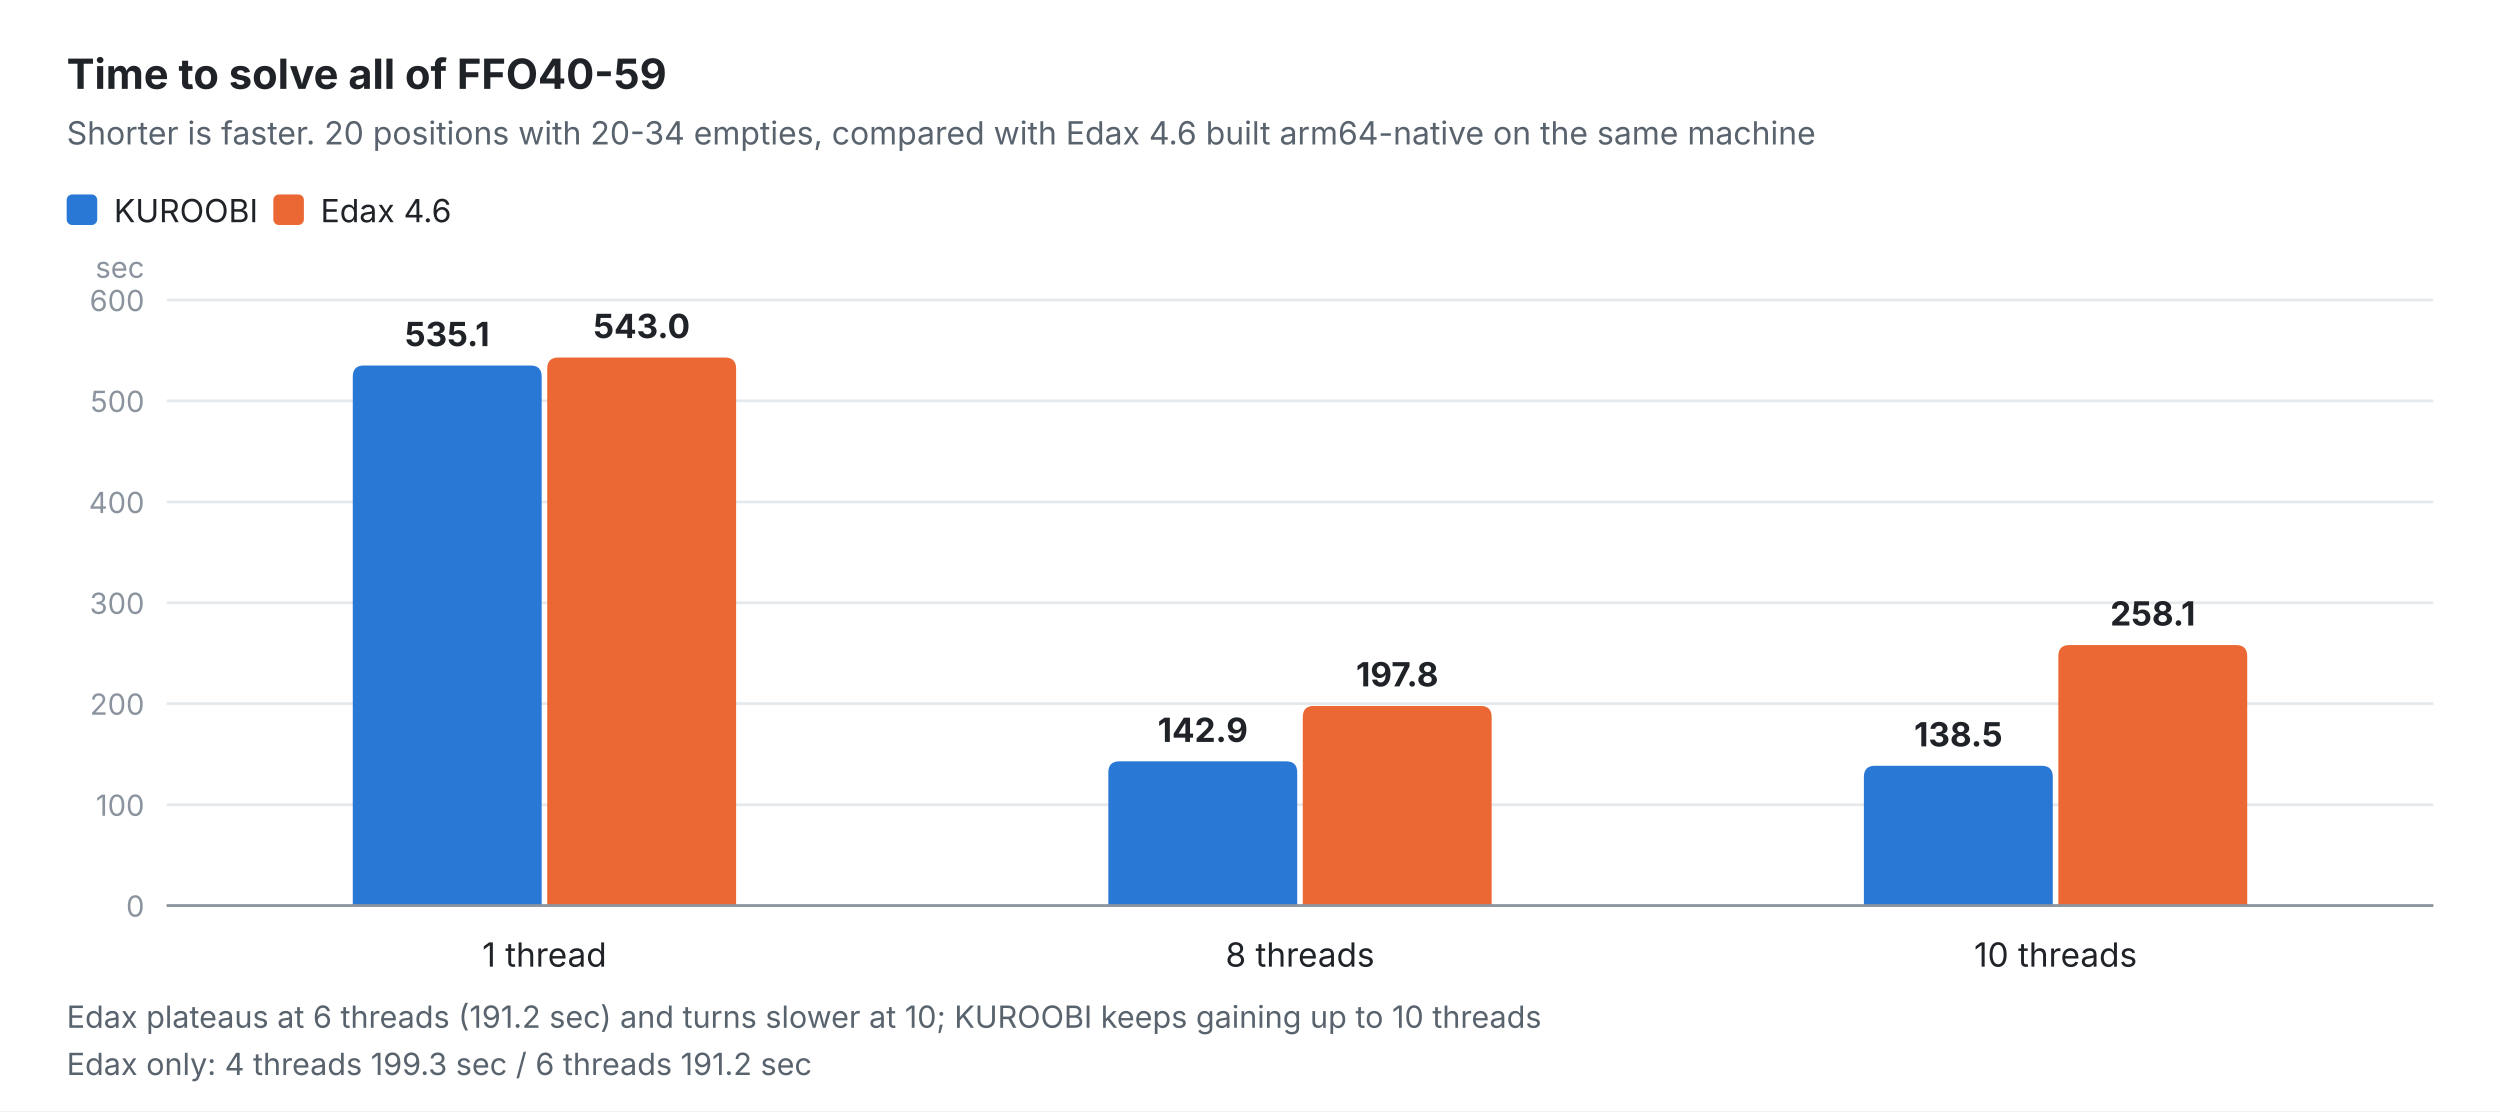
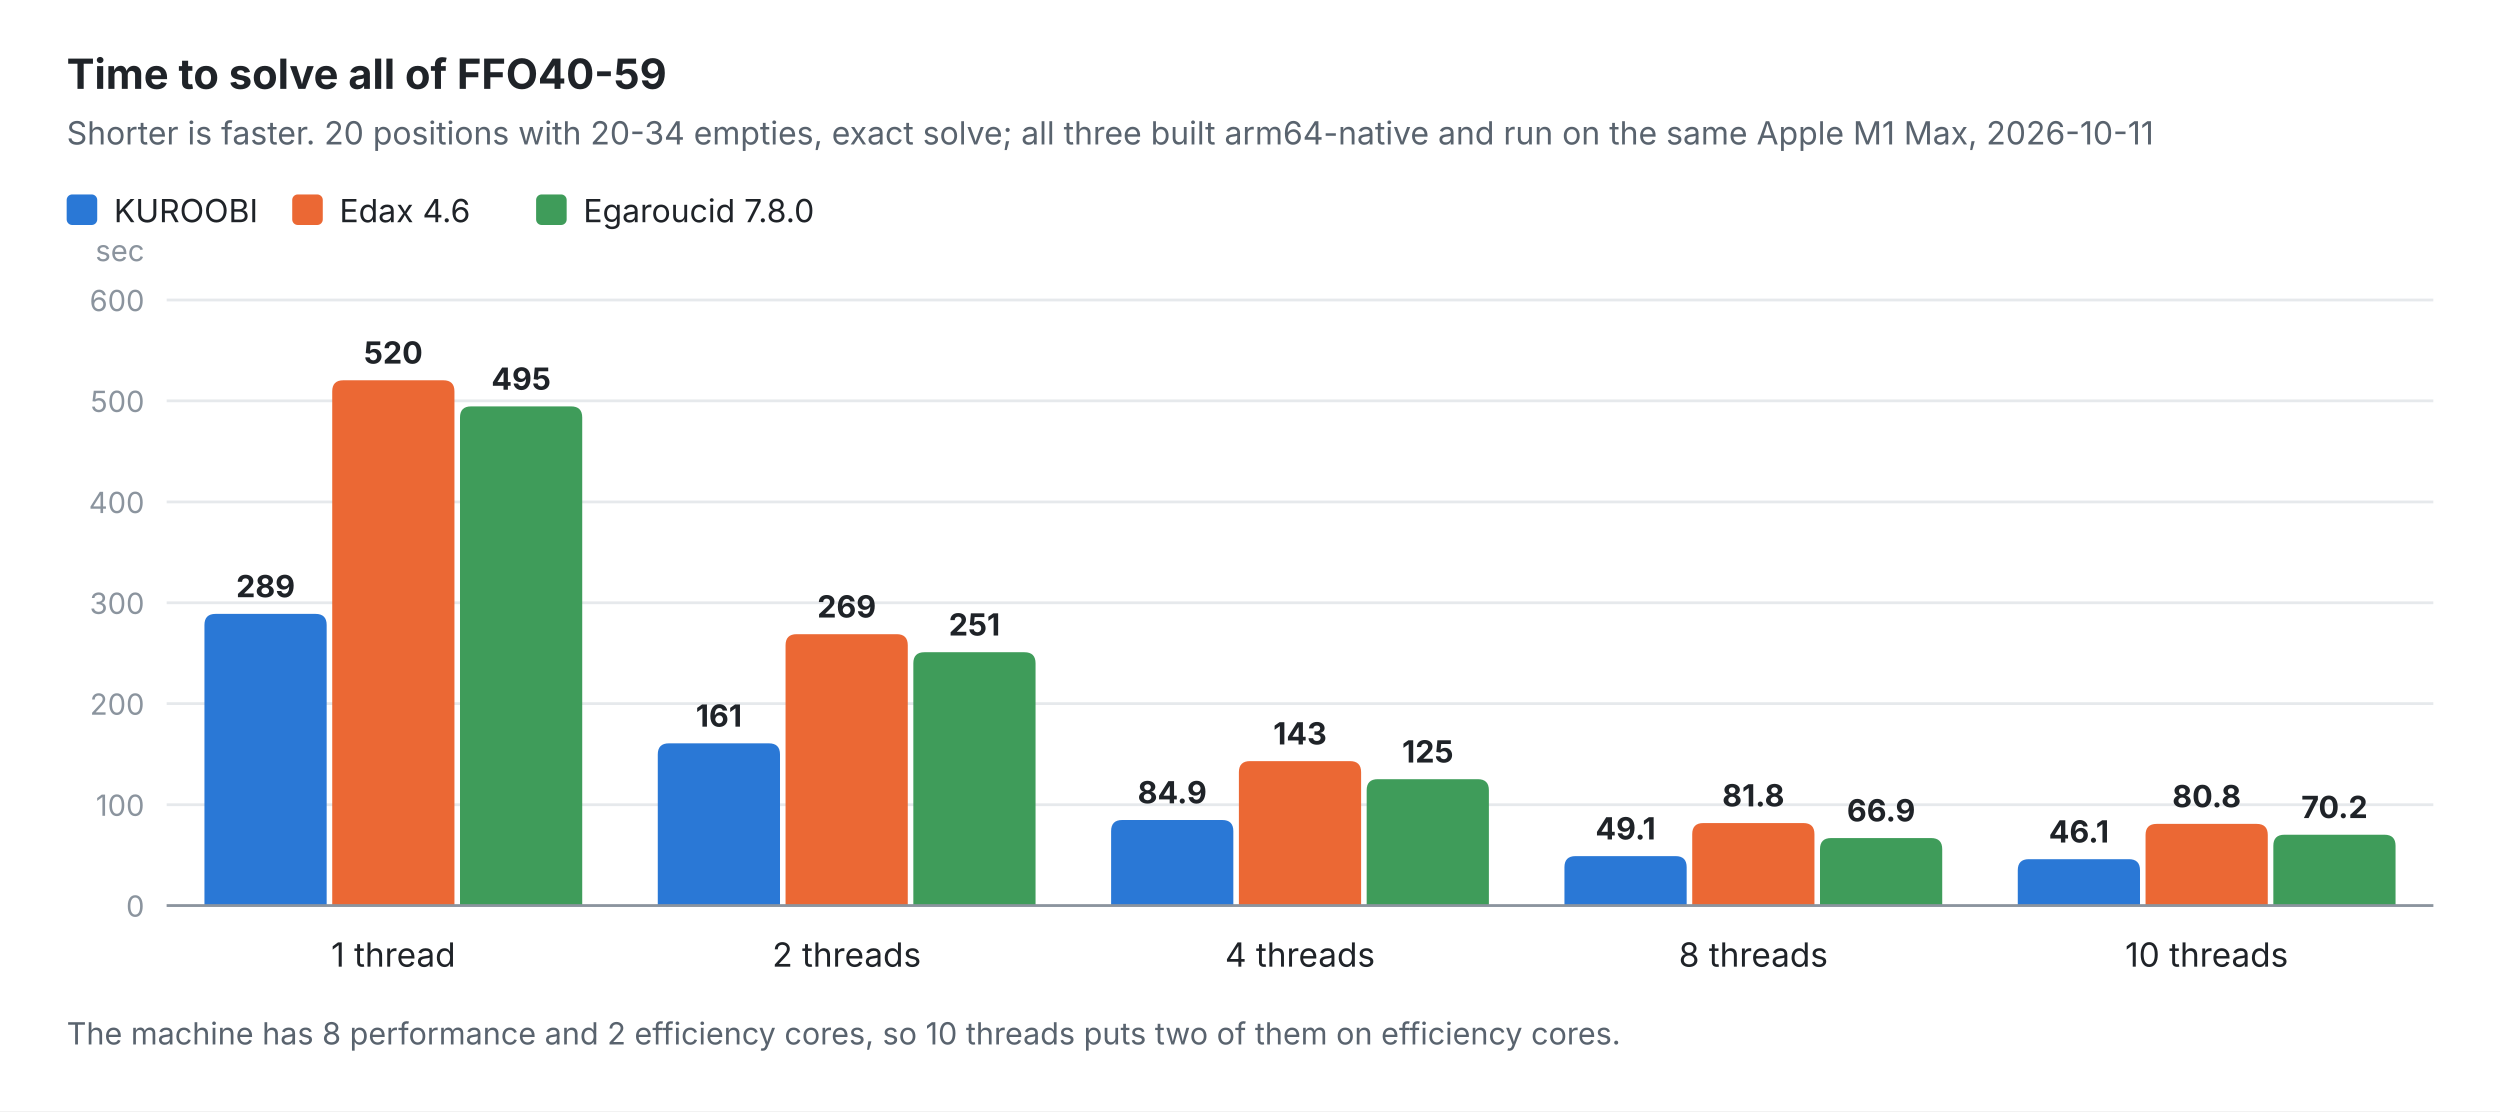
<svg xmlns="http://www.w3.org/2000/svg" width="900" height="400" viewBox="0 0 900 400" font-family="-apple-system, BlinkMacSystemFont, 'Hiragino Sans', sans-serif">
  <rect width="900" height="400" fill="#ffffff" />
  <text x="24" y="32" font-size="15" font-weight="700" fill="#1f2328">Time to solve all of FFO40-59</text>
-   <text x="24" y="52" font-size="11.5" fill="#59636e">Shorter is faster. 20 positions with 20-34 empties, compared with Edax 4.6 built arm64-native on the same machine</text>
+   <text x="24" y="52" font-size="11.5" fill="#59636e">Shorter is faster. 20 positions with 20-34 empties, exact solve; all three built arm64-native and run on the same Apple M1 Max, 2026-10-11</text>
  <rect x="24" y="70" width="11" height="11" rx="2" fill="#2a78d6" />
  <text x="41" y="80" font-size="11.5" fill="#1f2328">KUROOBI</text>
-   <rect x="98.4" y="70" width="11" height="11" rx="2" fill="#eb6834" />
-   <text x="115.4" y="80" font-size="11.5" fill="#1f2328">Edax 4.6</text>
+   <rect x="105.2" y="70" width="11" height="11" rx="2" fill="#eb6834" />
+   <text x="122.2" y="80" font-size="11.5" fill="#1f2328">Edax 4.6</text>
+   <rect x="193.0" y="70" width="11" height="11" rx="2" fill="#3f9c5a" />
+   <text x="210.0" y="80" font-size="11.5" fill="#1f2328">Egaroucid 7.8.0</text>
  <line x1="60" y1="326.0" x2="876" y2="326.0" stroke="#e6e9ec" stroke-width="1" />
  <text x="52" y="330.0" font-size="10.5" fill="#8b949e" text-anchor="end">0</text>
  <line x1="60" y1="289.7" x2="876" y2="289.7" stroke="#e6e9ec" stroke-width="1" />
  <text x="52" y="293.7" font-size="10.5" fill="#8b949e" text-anchor="end">100</text>
  <line x1="60" y1="253.3" x2="876" y2="253.3" stroke="#e6e9ec" stroke-width="1" />
  <text x="52" y="257.3" font-size="10.5" fill="#8b949e" text-anchor="end">200</text>
  <line x1="60" y1="217.0" x2="876" y2="217.0" stroke="#e6e9ec" stroke-width="1" />
  <text x="52" y="221.0" font-size="10.5" fill="#8b949e" text-anchor="end">300</text>
  <line x1="60" y1="180.7" x2="876" y2="180.7" stroke="#e6e9ec" stroke-width="1" />
  <text x="52" y="184.7" font-size="10.5" fill="#8b949e" text-anchor="end">400</text>
  <line x1="60" y1="144.3" x2="876" y2="144.3" stroke="#e6e9ec" stroke-width="1" />
  <text x="52" y="148.3" font-size="10.5" fill="#8b949e" text-anchor="end">500</text>
  <line x1="60" y1="108.0" x2="876" y2="108.0" stroke="#e6e9ec" stroke-width="1" />
  <text x="52" y="112.0" font-size="10.5" fill="#8b949e" text-anchor="end">600</text>
-   <text x="52" y="100" font-size="10.5" fill="#8b949e" text-anchor="end">sec</text>
-   <path d="M127.0 326 L127.0 135.58 Q127.0 131.58 131.0 131.58 L191.0 131.58 Q195.0 131.58 195.0 135.58 L195.0 326 Z" fill="#2a78d6" />
-   <text x="161.0" y="124.6" font-size="12" font-weight="700" fill="#1f2328" text-anchor="middle">535.1</text>
-   <path d="M197.0 326 L197.0 132.71 Q197.0 128.71 201.0 128.71 L261.0 128.71 Q265.0 128.71 265.0 132.71 L265.0 326 Z" fill="#eb6834" />
-   <text x="231.0" y="121.7" font-size="12" font-weight="700" fill="#1f2328" text-anchor="middle">543.0</text>
-   <text x="196.0" y="348" font-size="12" fill="#1f2328" text-anchor="middle">1 thread</text>
-   <path d="M399.0 326 L399.0 278.08 Q399.0 274.08 403.0 274.08 L463.0 274.08 Q467.0 274.08 467.0 278.08 L467.0 326 Z" fill="#2a78d6" />
-   <text x="433.0" y="267.1" font-size="12" font-weight="700" fill="#1f2328" text-anchor="middle">142.9</text>
-   <path d="M469.0 326 L469.0 258.133 Q469.0 254.133 473.0 254.133 L533.0 254.133 Q537.0 254.133 537.0 258.133 L537.0 326 Z" fill="#eb6834" />
-   <text x="503.0" y="247.1" font-size="12" font-weight="700" fill="#1f2328" text-anchor="middle">197.8</text>
-   <text x="468.0" y="348" font-size="12" fill="#1f2328" text-anchor="middle">8 threads</text>
-   <path d="M671.0 326 L671.0 279.678 Q671.0 275.678 675.0 275.678 L735.0 275.678 Q739.0 275.678 739.0 279.678 L739.0 326 Z" fill="#2a78d6" />
-   <text x="705.0" y="268.7" font-size="12" font-weight="700" fill="#1f2328" text-anchor="middle">138.5</text>
-   <path d="M741.0 326 L741.0 236.224 Q741.0 232.224 745.0 232.224 L805.0 232.224 Q809.0 232.224 809.0 236.224 L809.0 326 Z" fill="#eb6834" />
-   <text x="775.0" y="225.2" font-size="12" font-weight="700" fill="#1f2328" text-anchor="middle">258.1</text>
-   <text x="740.0" y="348" font-size="12" fill="#1f2328" text-anchor="middle">10 threads</text>
+   <text x="52" y="94" font-size="10.5" fill="#8b949e" text-anchor="end">sec</text>
+   <path d="M73.6 326 L73.6 225.0 Q73.6 221.0 77.6 221.0 L113.6 221.0 Q117.6 221.0 117.6 225.0 L117.6 326 Z" fill="#2a78d6" />
+   <text x="95.6" y="215.0" font-size="11" font-weight="700" fill="#1f2328" text-anchor="middle">289</text>
+   <path d="M119.6 326 L119.6 140.9 Q119.6 136.9 123.6 136.9 L159.6 136.9 Q163.6 136.9 163.6 140.9 L163.6 326 Z" fill="#eb6834" />
+   <text x="141.6" y="130.9" font-size="11" font-weight="700" fill="#1f2328" text-anchor="middle">520</text>
+   <path d="M165.6 326 L165.6 150.3 Q165.6 146.3 169.6 146.3 L205.6 146.3 Q209.6 146.3 209.6 150.3 L209.6 326 Z" fill="#3f9c5a" />
+   <text x="187.6" y="140.3" font-size="11" font-weight="700" fill="#1f2328" text-anchor="middle">495</text>
+   <text x="141.6" y="348" font-size="12" fill="#1f2328" text-anchor="middle">1 thread</text>
+   <path d="M236.8 326 L236.8 271.6 Q236.8 267.6 240.8 267.6 L276.8 267.6 Q280.8 267.6 280.8 271.6 L280.8 326 Z" fill="#2a78d6" />
+   <text x="258.8" y="261.6" font-size="11" font-weight="700" fill="#1f2328" text-anchor="middle">161</text>
+   <path d="M282.8 326 L282.8 232.3 Q282.8 228.3 286.8 228.3 L322.8 228.3 Q326.8 228.3 326.8 232.3 L326.8 326 Z" fill="#eb6834" />
+   <text x="304.8" y="222.3" font-size="11" font-weight="700" fill="#1f2328" text-anchor="middle">269</text>
+   <path d="M328.8 326 L328.8 238.8 Q328.8 234.8 332.8 234.8 L368.8 234.8 Q372.8 234.8 372.8 238.8 L372.8 326 Z" fill="#3f9c5a" />
+   <text x="350.8" y="228.8" font-size="11" font-weight="700" fill="#1f2328" text-anchor="middle">251</text>
+   <text x="304.8" y="348" font-size="12" fill="#1f2328" text-anchor="middle">2 threads</text>
+   <path d="M400.0 326 L400.0 299.2 Q400.0 295.2 404.0 295.2 L440.0 295.2 Q444.0 295.2 444.0 299.2 L444.0 326 Z" fill="#2a78d6" />
+   <text x="422.0" y="289.2" font-size="11" font-weight="700" fill="#1f2328" text-anchor="middle">84.9</text>
+   <path d="M446.0 326 L446.0 278.0 Q446.0 274.0 450.0 274.0 L486.0 274.0 Q490.0 274.0 490.0 278.0 L490.0 326 Z" fill="#eb6834" />
+   <text x="468.0" y="268.0" font-size="11" font-weight="700" fill="#1f2328" text-anchor="middle">143</text>
+   <path d="M492.0 326 L492.0 284.5 Q492.0 280.5 496.0 280.5 L532.0 280.5 Q536.0 280.5 536.0 284.5 L536.0 326 Z" fill="#3f9c5a" />
+   <text x="514.0" y="274.5" font-size="11" font-weight="700" fill="#1f2328" text-anchor="middle">125</text>
+   <text x="468.0" y="348" font-size="12" fill="#1f2328" text-anchor="middle">4 threads</text>
+   <path d="M563.2 326 L563.2 312.2 Q563.2 308.2 567.2 308.2 L603.2 308.2 Q607.2 308.2 607.2 312.2 L607.2 326 Z" fill="#2a78d6" />
+   <text x="585.2" y="302.2" font-size="11" font-weight="700" fill="#1f2328" text-anchor="middle">49.1</text>
+   <path d="M609.2 326 L609.2 300.3 Q609.2 296.3 613.2 296.3 L649.2 296.3 Q653.2 296.3 653.2 300.3 L653.2 326 Z" fill="#eb6834" />
+   <text x="631.2" y="290.3" font-size="11" font-weight="700" fill="#1f2328" text-anchor="middle">81.8</text>
+   <path d="M655.2 326 L655.2 305.7 Q655.2 301.7 659.2 301.7 L695.2 301.7 Q699.2 301.7 699.2 305.7 L699.2 326 Z" fill="#3f9c5a" />
+   <text x="677.2" y="295.7" font-size="11" font-weight="700" fill="#1f2328" text-anchor="middle">66.9</text>
+   <text x="631.2" y="348" font-size="12" fill="#1f2328" text-anchor="middle">8 threads</text>
+   <path d="M726.4 326 L726.4 313.3 Q726.4 309.3 730.4 309.3 L766.4 309.3 Q770.4 309.3 770.4 313.3 L770.4 326 Z" fill="#2a78d6" />
+   <text x="748.4" y="303.3" font-size="11" font-weight="700" fill="#1f2328" text-anchor="middle">46.1</text>
+   <path d="M772.4 326 L772.4 300.6 Q772.4 296.6 776.4 296.6 L812.4 296.6 Q816.4 296.6 816.4 300.6 L816.4 326 Z" fill="#eb6834" />
+   <text x="794.4" y="290.6" font-size="11" font-weight="700" fill="#1f2328" text-anchor="middle">80.8</text>
+   <path d="M818.4 326 L818.4 304.5 Q818.4 300.5 822.4 300.5 L858.4 300.5 Q862.4 300.5 862.4 304.5 L862.4 326 Z" fill="#3f9c5a" />
+   <text x="840.4" y="294.5" font-size="11" font-weight="700" fill="#1f2328" text-anchor="middle">70.2</text>
+   <text x="794.4" y="348" font-size="12" fill="#1f2328" text-anchor="middle">10 threads</text>
  <line x1="60" y1="326" x2="876" y2="326" stroke="#8b949e" stroke-width="1" />
-   <text x="24" y="370" font-size="11" fill="#59636e">Edax plateaus at 6 threads (191.2 sec) and turns slower at 10; KUROOBI keeps gaining up to 10 threads</text>
-   <text x="24" y="387" font-size="11" fill="#59636e">Edax only: 4 threads 199.3 sec / 6 threads 191.2 sec</text>
+   <text x="24" y="376" font-size="11" fill="#59636e">The machine has 8 performance and 2 efficiency cores, so 10 threads puts two of them on efficiency cores.</text>
</svg>
